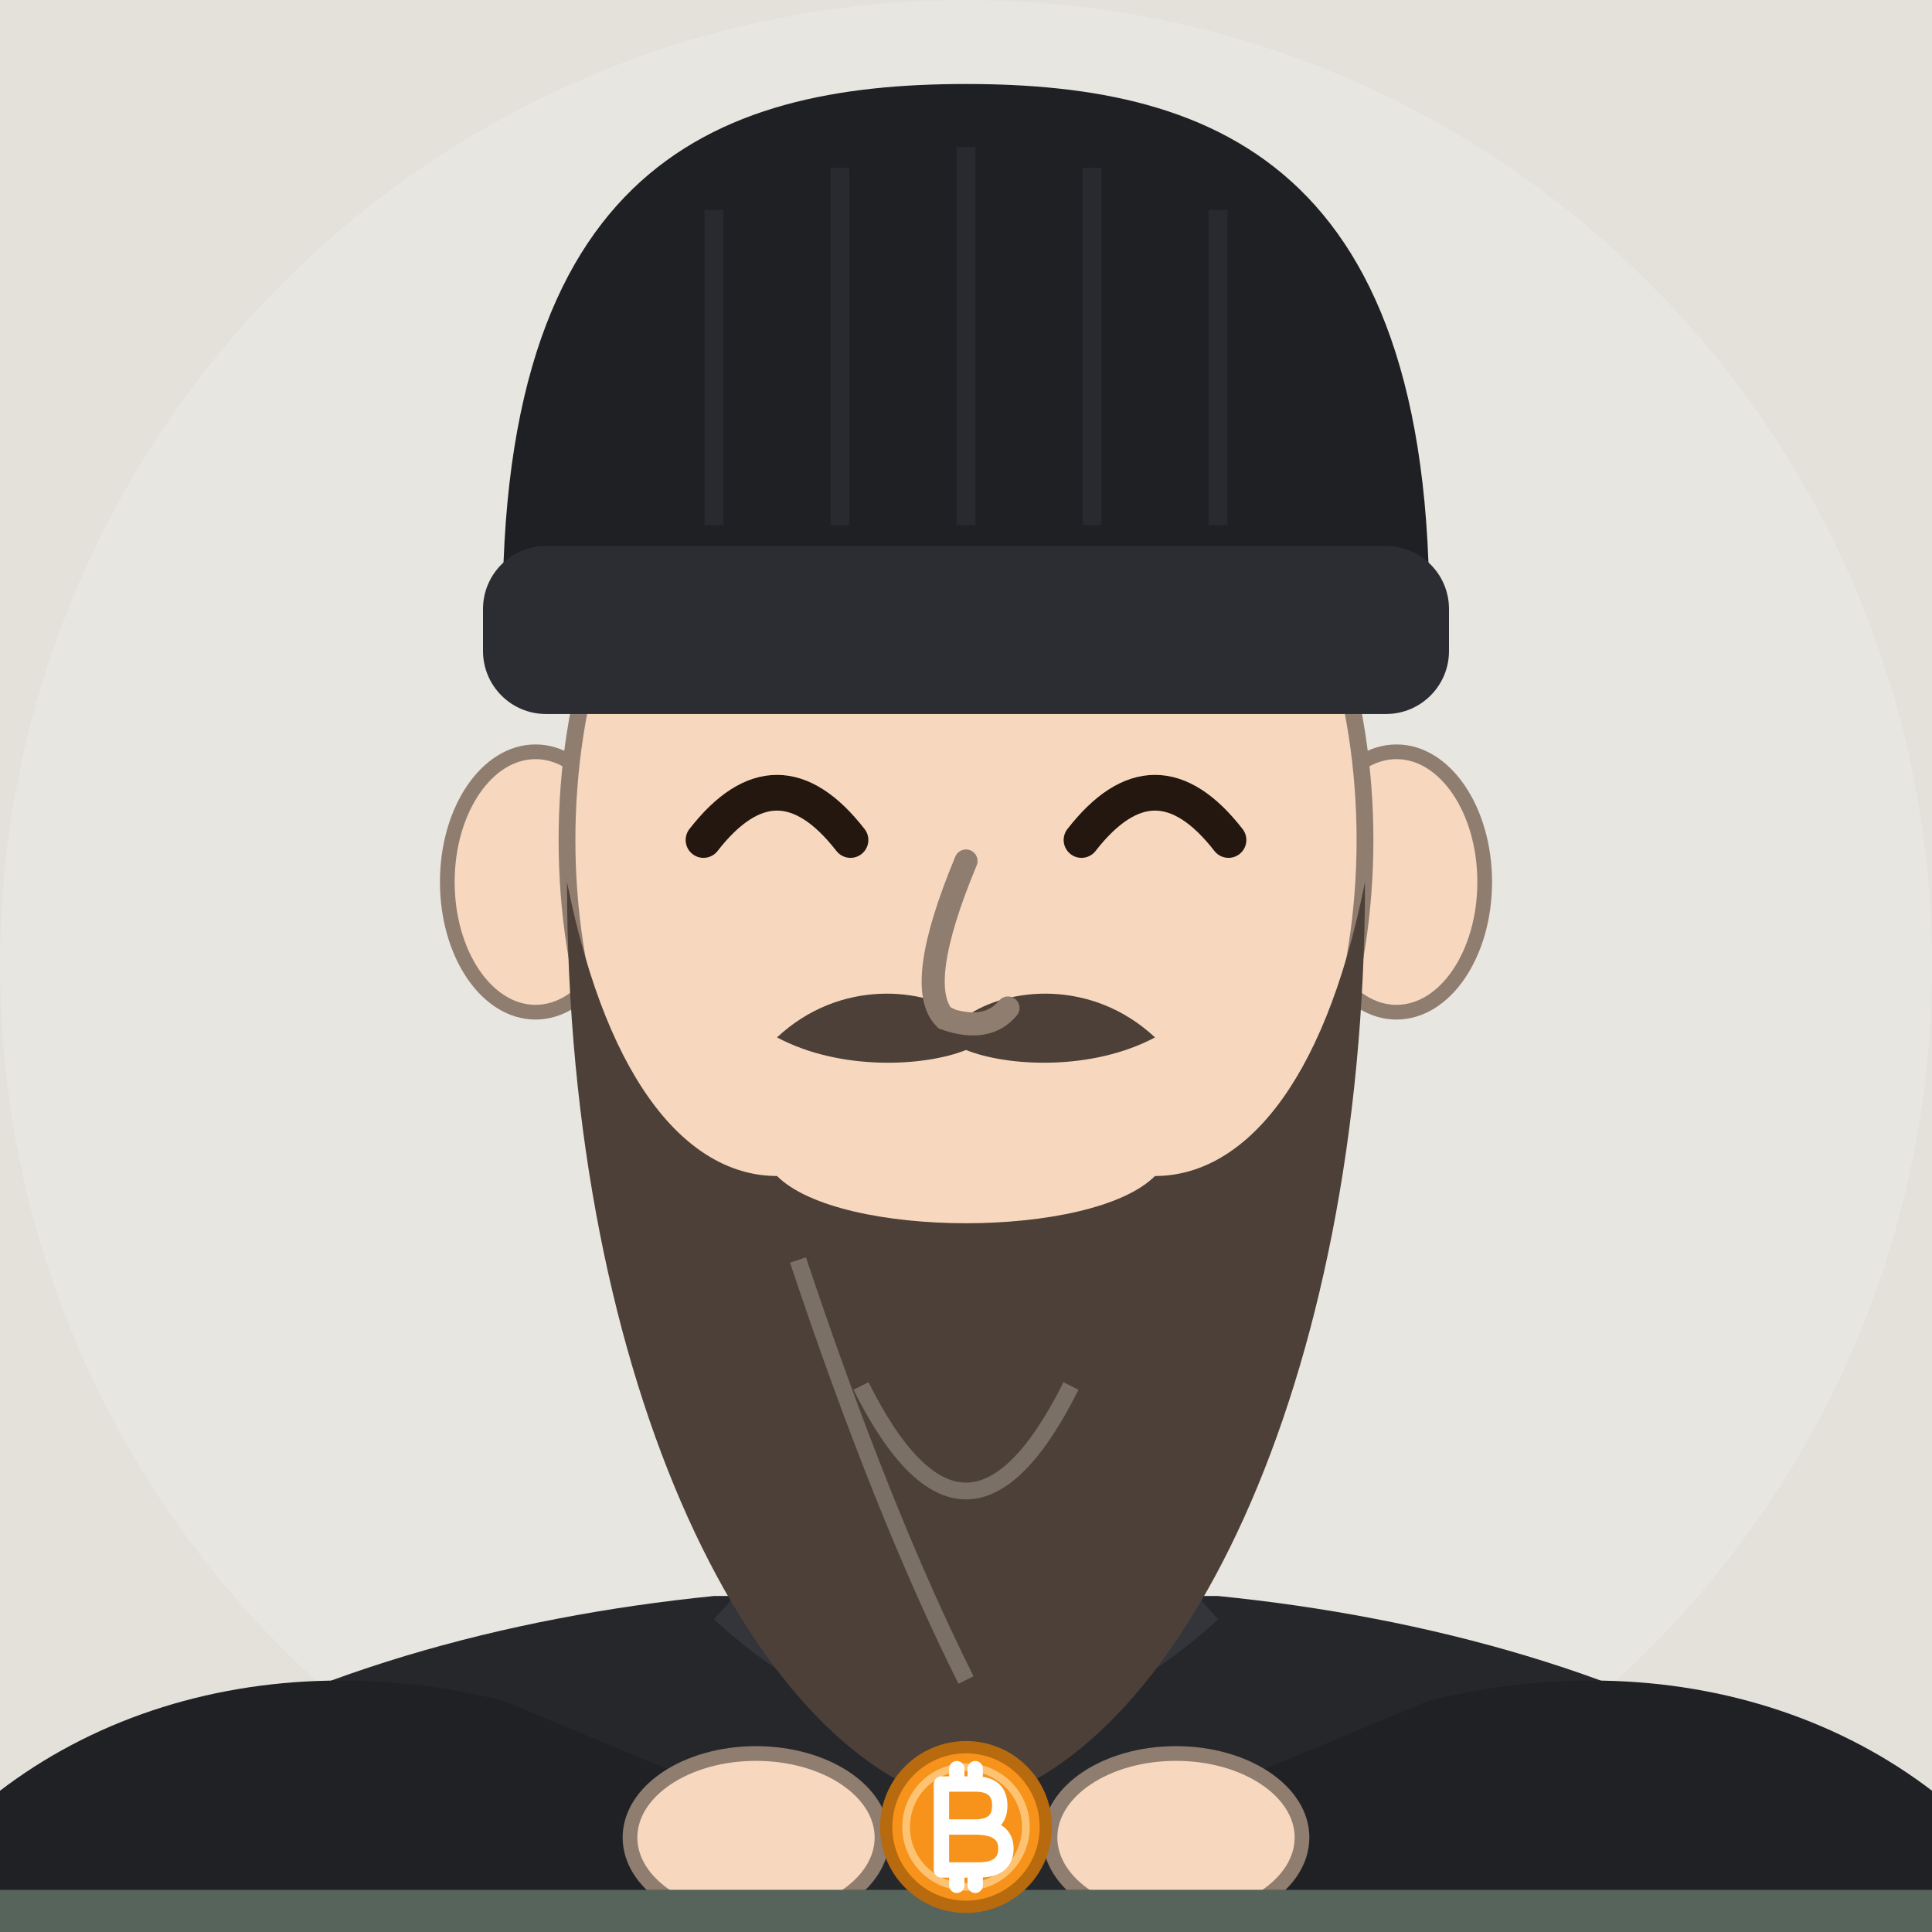
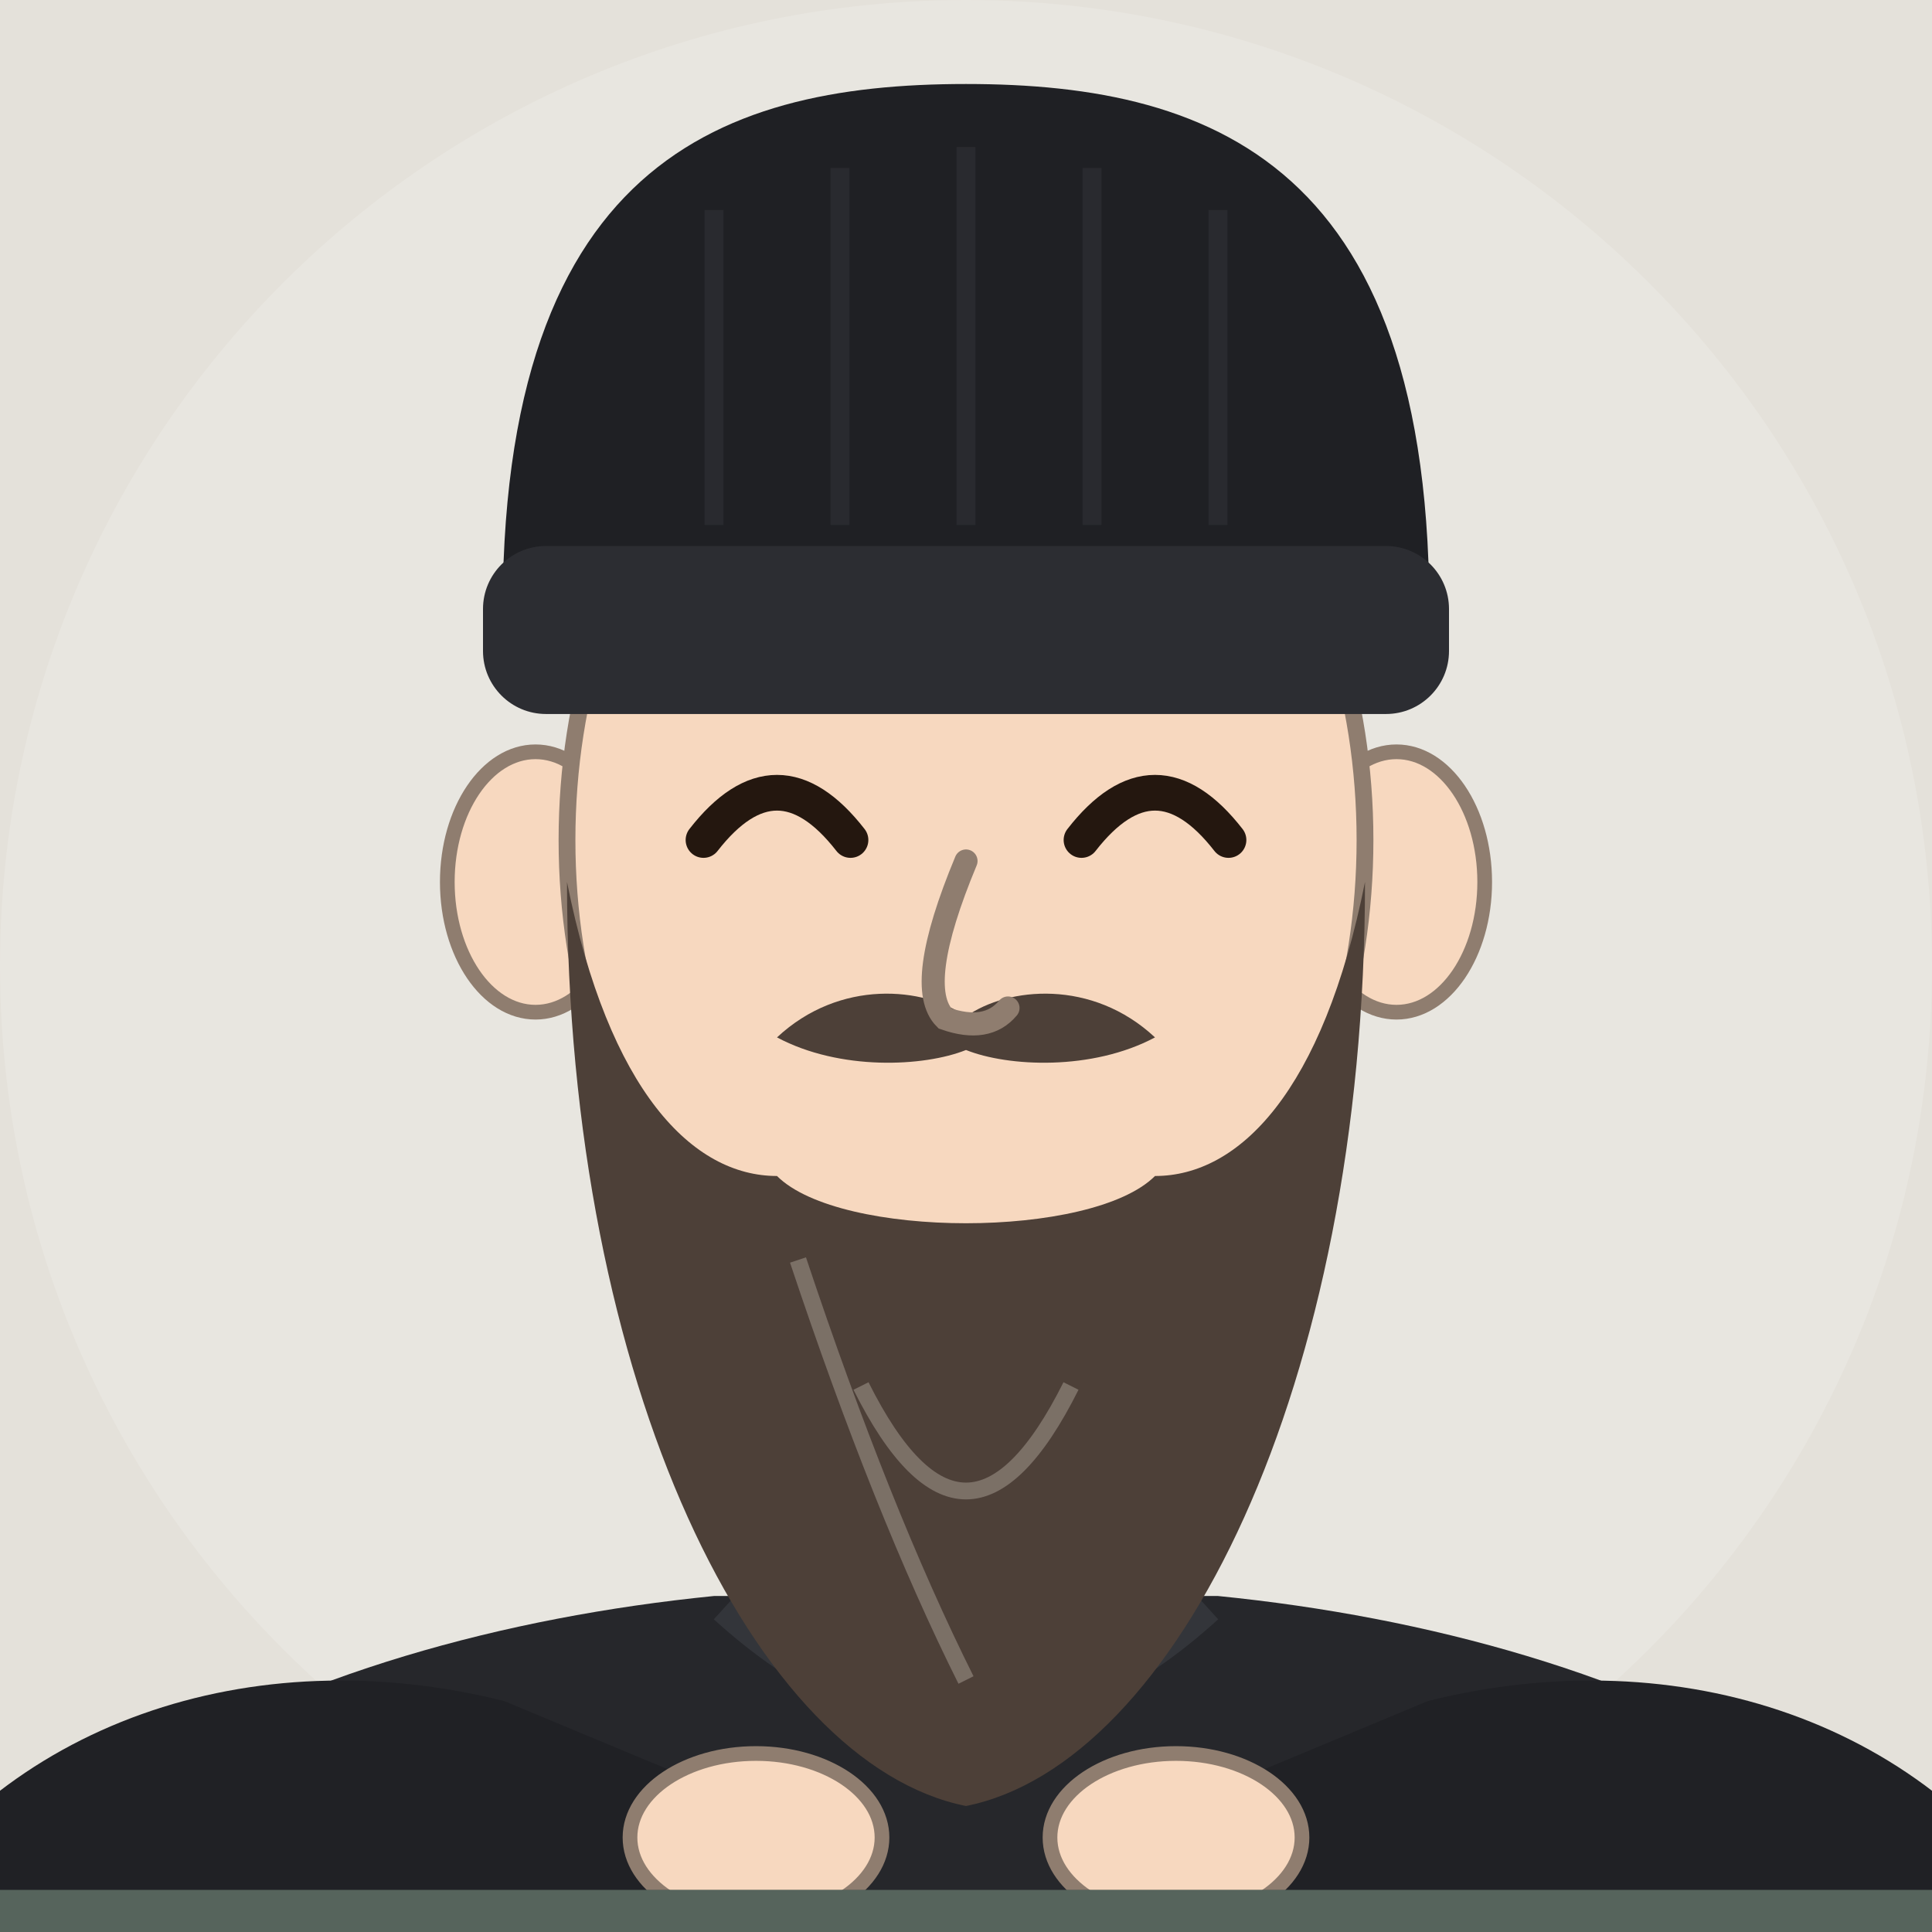
<svg xmlns="http://www.w3.org/2000/svg" viewBox="14 14 92 92" role="img" aria-label="Avatar">
  <rect width="120" height="120" rx="14" fill="#e4e1da" />
  <circle cx="60" cy="60" r="46" fill="#ffffff" opacity=".16" />
  <path d="M52,68 L52,92 Q60,97 68,92 L68,68Z" fill="#f7d8bf" />
  <path d="M52,74 Q60,80 68,74 L68,70 L52,70Z" fill="#8f7d6f" opacity=".18" />
  <path d="M6,120 C8,101 28,92 48,90 L72,90 C92,92 112,101 114,120Z" fill="#26272b" />
  <path d="M49,90 Q60,100 71,90" fill="#f7d8bf" stroke="#33353a" stroke-width="3" />
  <ellipse cx="39.5" cy="56" rx="4.2" ry="6.2" fill="#f7d8bf" stroke="#8f7d6f" stroke-width=".7" />
  <ellipse cx="80.5" cy="56" rx="4.2" ry="6.2" fill="#f7d8bf" stroke="#8f7d6f" stroke-width=".7" />
  <ellipse cx="60" cy="54" rx="19" ry="25" fill="#f7d8bf" stroke="#8f7d6f" stroke-width=".8" />
  <path d="M41,56 C41,80 50,98 60,100 C70,98 79,80 79,56 C77,66 73,70 69,70 C66,73 54,73 51,70 C47,70 43,66 41,56Z" fill="#4d4038" />
  <path d="M51,63.4 C54,60.6 58,61 60,62.4 C62,61 66,60.6 69,63.4 C66,65 62,64.8 60,64 C58,64.8 54,65 51,63.4Z" fill="#4d4038" />
  <path d="M55,80 Q60,90 65,80 M52,74 Q56,86 60,94" fill="none" stroke="#9a8f86" stroke-width=".8" opacity=".6" />
  <path d="M60,55 Q57.5,61 59,62.5 Q61,63.2 62,62" fill="none" stroke="#8f7d6f" stroke-width="1.1" stroke-linecap="round" />
  <path d="M47.5,54 Q51,49.5 54.5,54" fill="none" stroke="#24170f" stroke-width="1.7" stroke-linecap="round" />
  <path d="M65.5,54 Q69,49.5 72.5,54" fill="none" stroke="#24170f" stroke-width="1.7" stroke-linecap="round" />
  <path d="M46,46.5 Q50.5,44.5 55.5,46" fill="none" stroke="#4d4038" stroke-width="2.2" stroke-linecap="round" />
  <path d="M64.5,46 Q69.5,44.5 74,46.5" fill="none" stroke="#4d4038" stroke-width="2.2" stroke-linecap="round" />
  <path d="M38,46 C37,22 48,18 60,18 C72,18 83,22 82,46Z" fill="#1f2024" />
  <rect x="37" y="40" width="46" height="8" rx="3" fill="#2c2d32" />
  <g stroke="#2c2d32" stroke-width=".9" opacity=".8">
    <path d="M48,24 L48,39 M54,22 L54,39 M60,21 L60,39 M66,22 L66,39 M72,24 L72,39" />
  </g>
  <path d="M8,106 C14,96 26,92 38,95 L50,100 L47,106Z" fill="#202125" />
  <path d="M112,106 C106,96 94,92 82,95 L70,100 L73,106Z" fill="#202125" />
  <ellipse cx="50" cy="101.5" rx="6" ry="4" fill="#f7d8bf" stroke="#8f7d6f" stroke-width=".7" />
  <ellipse cx="70" cy="101.5" rx="6" ry="4" fill="#f7d8bf" stroke="#8f7d6f" stroke-width=".7" />
  <rect x="0" y="104" width="120" height="16" fill="#3e4a44" />
  <rect x="0" y="104" width="120" height="2.5" fill="#56645c" />
-   <g transform="translate(60,101) scale(0.731)">
-     <circle r="5.2" fill="#f7931a" stroke="#b86a0e" stroke-width=".8" />
-     <circle r="3.9" fill="none" stroke="#ffd08a" stroke-width=".5" opacity=".8" />
-     <path d="M-1.6,-2.8 L-1.6,2.8 M-1.6,-2.8 L0.6,-2.8 Q2.2,-2.8 2.2,-1.4 Q2.2,0 0.6,0 L-1.6,0 M0.6,0 Q2.6,0 2.6,1.4 Q2.6,2.8 0.8,2.8 L-1.6,2.8 M-0.6,-3.8 L-0.6,-2.8 M0.6,-3.8 L0.6,-2.8 M-0.6,2.8 L-0.6,3.8 M0.6,2.8 L0.6,3.8" fill="none" stroke="#ffffff" stroke-width="1" stroke-linecap="round" stroke-linejoin="round" />
-   </g>
</svg>
